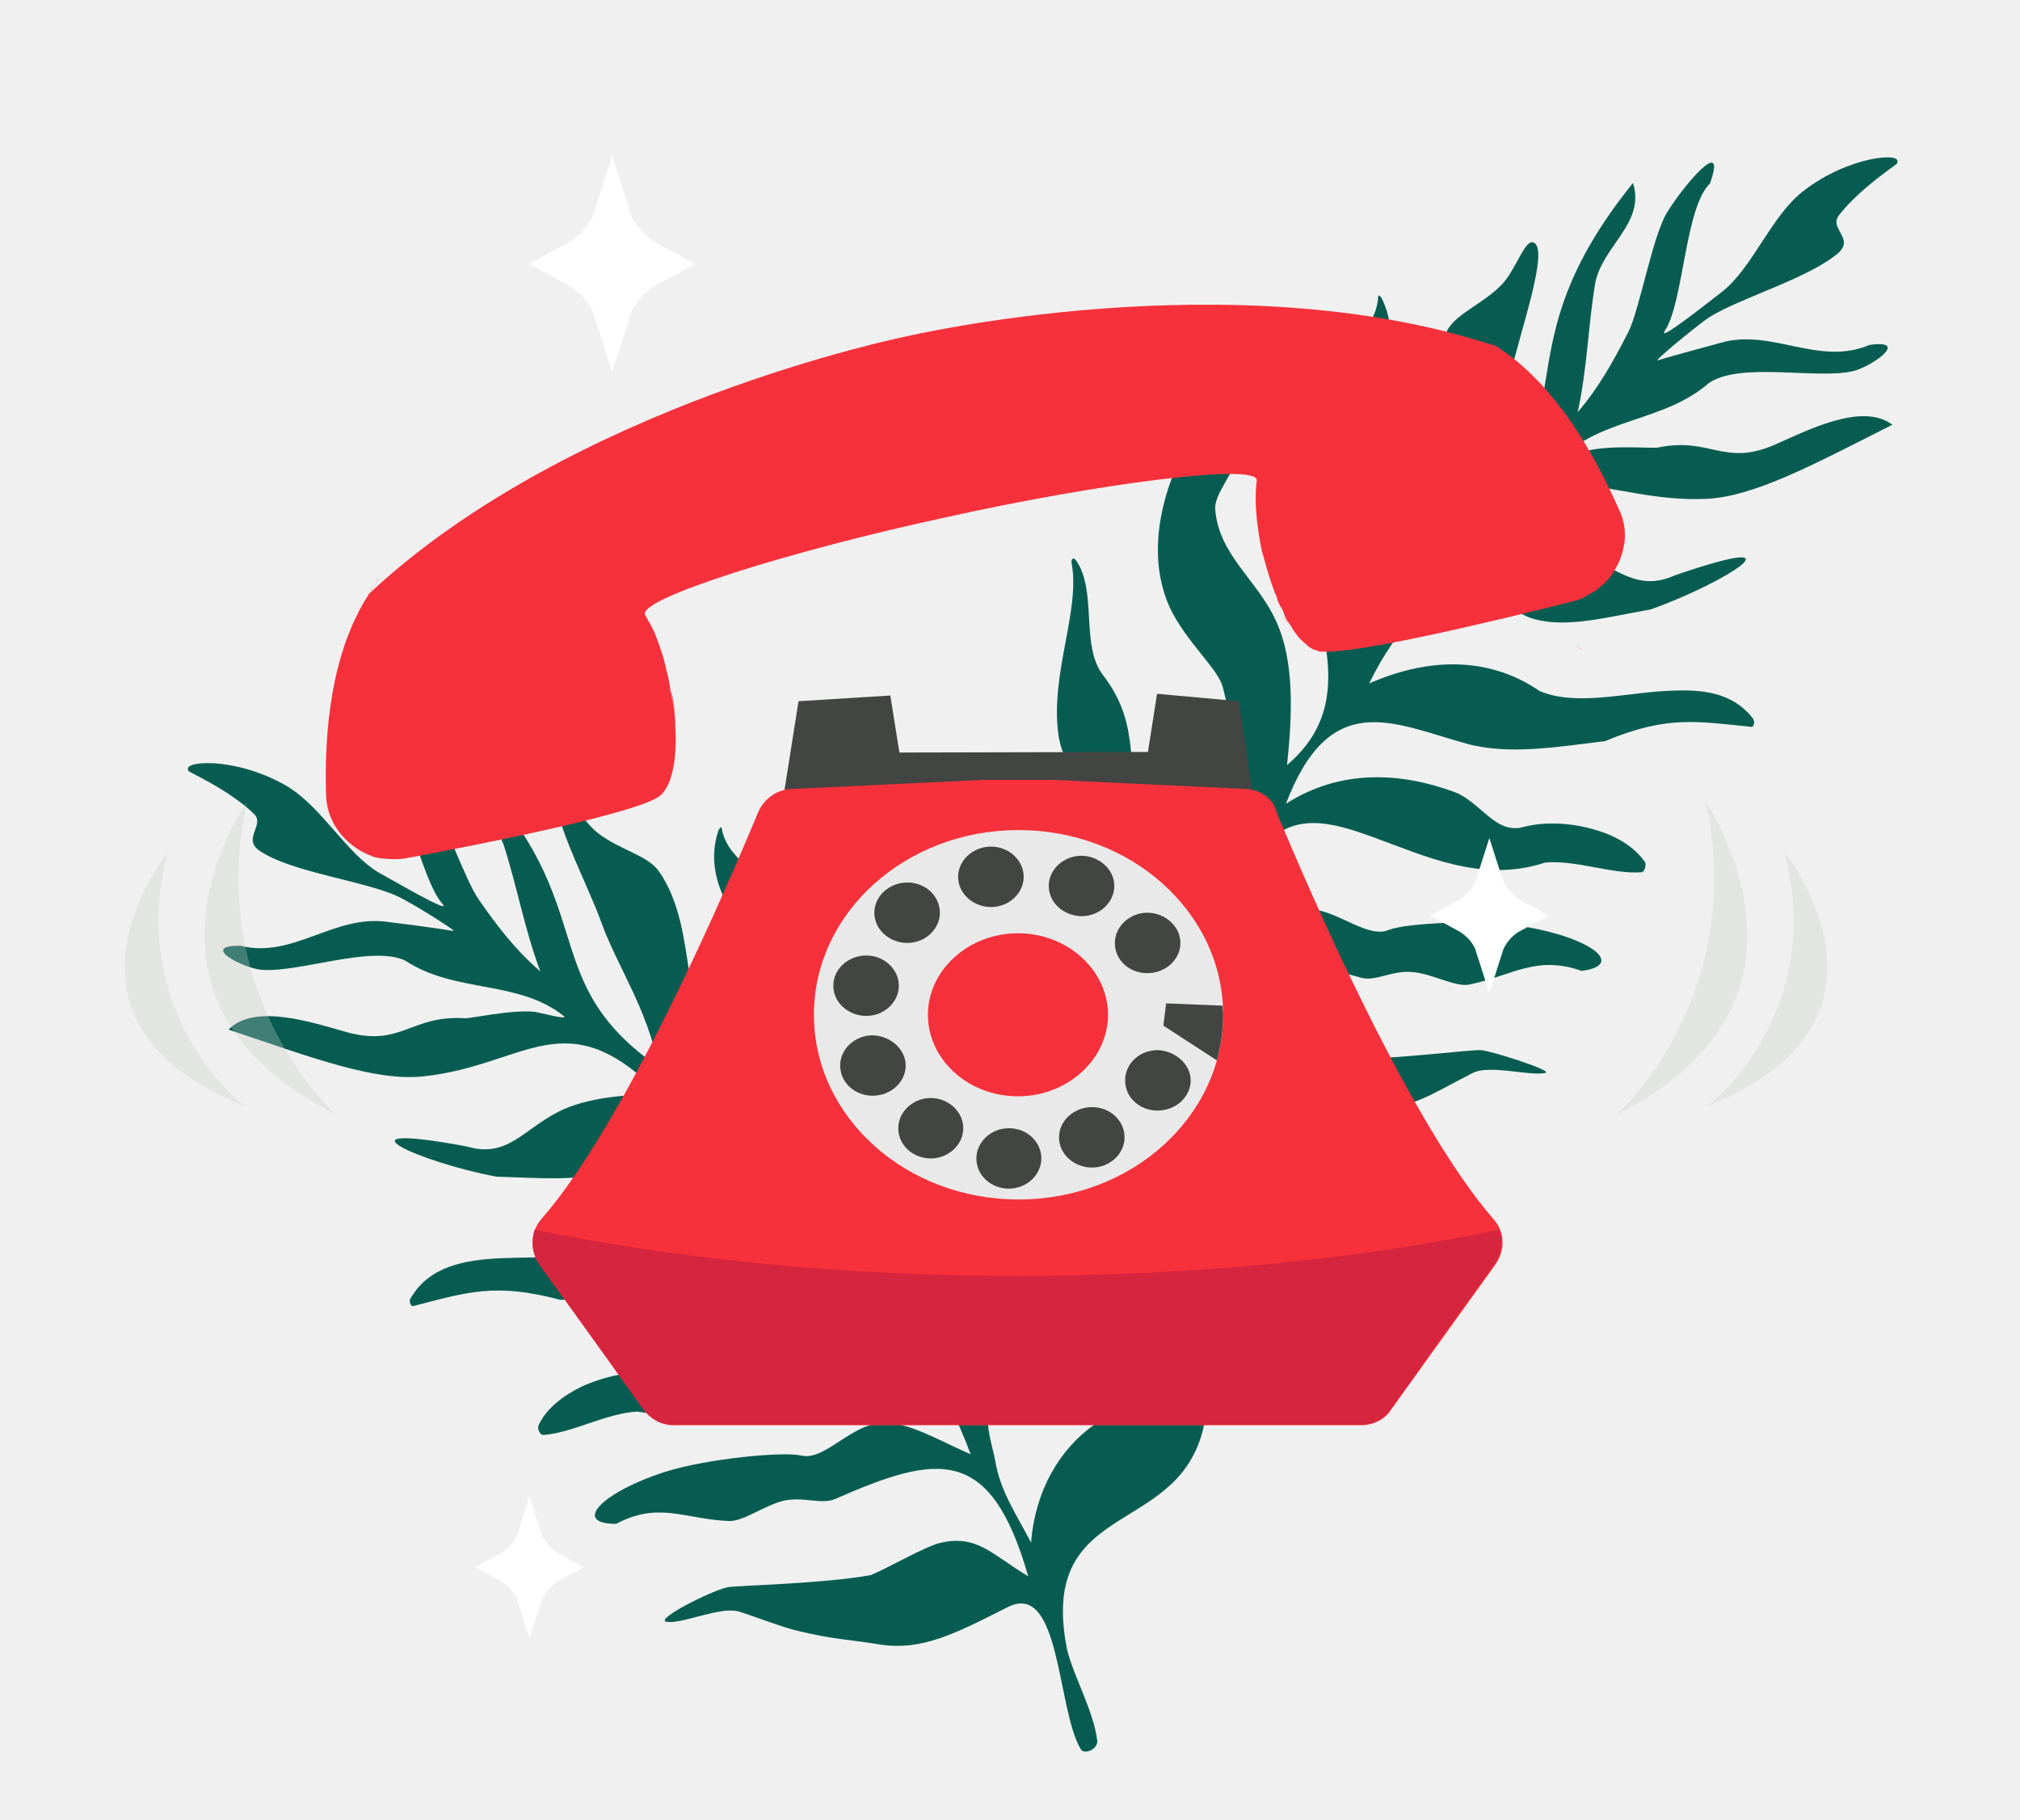
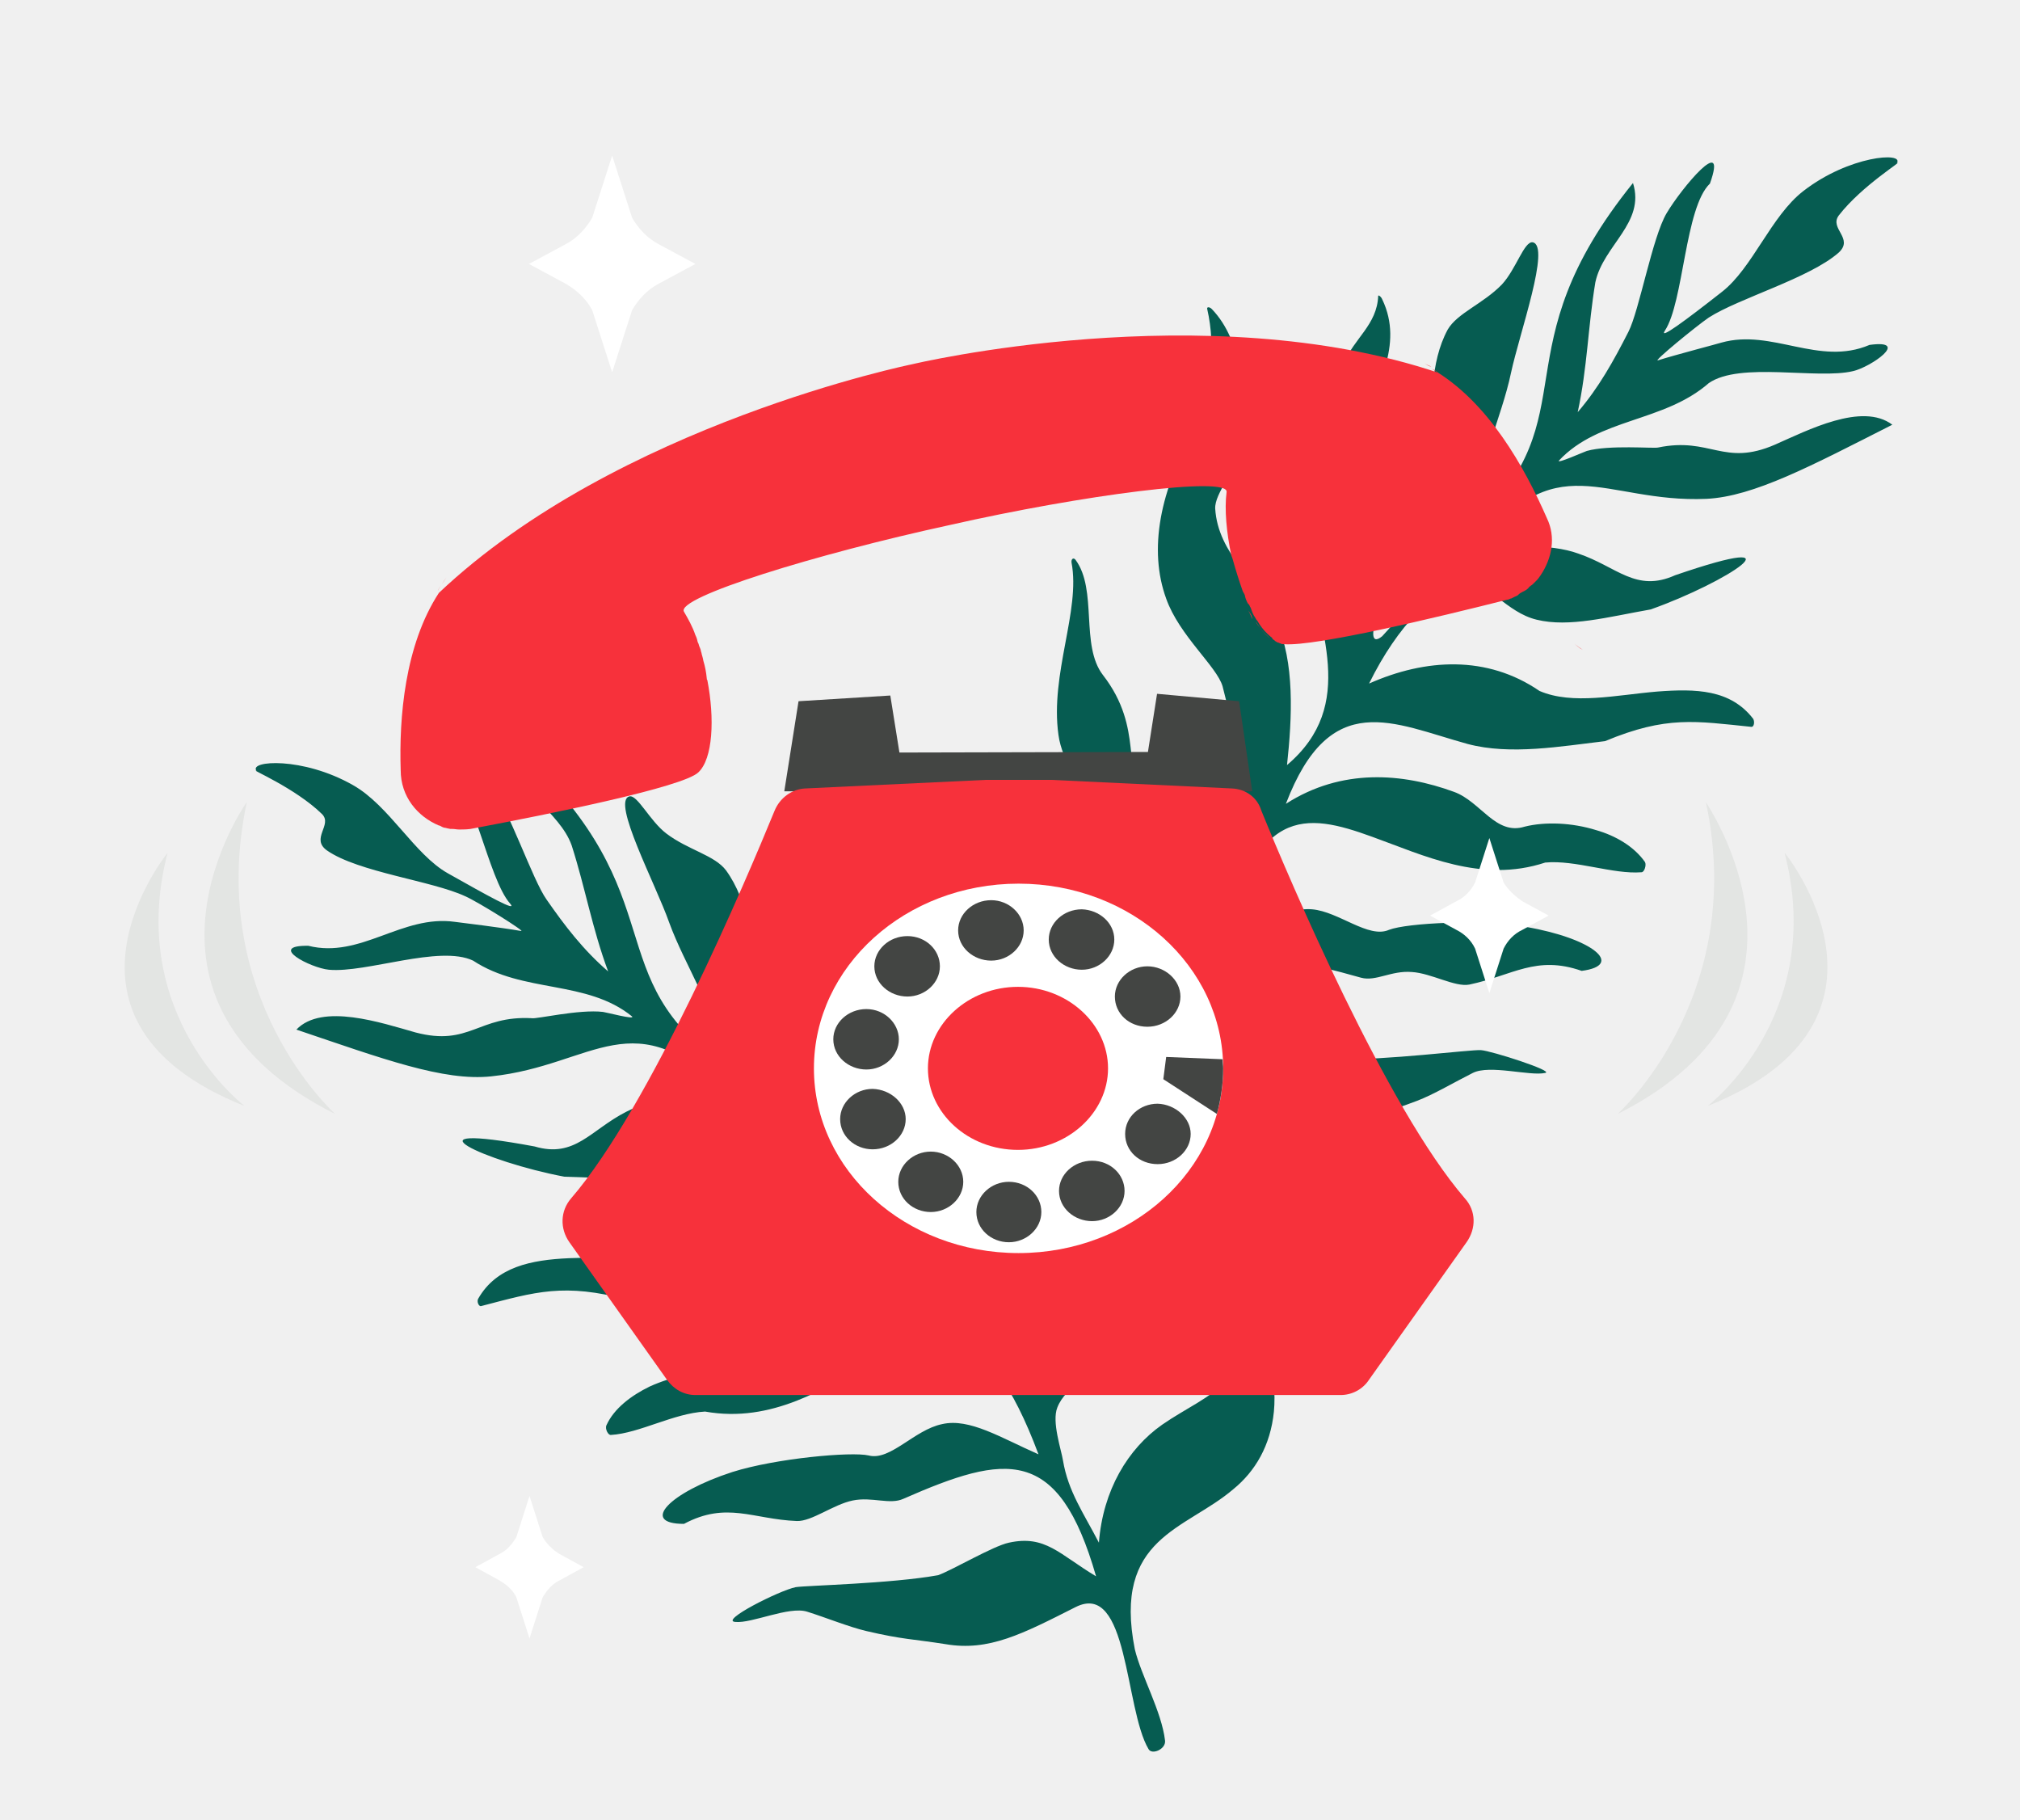
<svg xmlns="http://www.w3.org/2000/svg" version="1.1" id="Layer_1" x="0px" y="0px" viewBox="0 0 354.4 319.2" style="enable-background:new 0 0 354.4 319.2;" xml:space="preserve">
  <style type="text/css">
	.st0{fill:#065C51;}
	.st1{fill:#434543;}
	.st2{fill:#F7313B;}
- 	.st3{fill:#D6253F;}
- 	.st4{fill:#E9E9E9;}
- 	.st5{opacity:0.31;}
- 	.st6{fill:#C6CAC6;}
- 	.st7{fill:#FFFFFF;}
+ 	.st3{fill:#FFFFFF;}
+ 	.st4{opacity:0.31;}
+ 	.st5{fill:#C6CAC6;}
</style>
  <g id="bg">
</g>
  <g id="GŁOWNE_KOLORY">
</g>
  <g id="COLOR_1">
</g>
  <g id="COLOR_2">
</g>
  <g id="insp">
</g>
  <g id="Kosz_kwiatów">
</g>
  <g id="Las_w_szkle">
</g>
  <g id="Rośliny">
</g>
  <g id="Pogrzebowe">
</g>
  <g id="Różne">
</g>
  <g id="Flower_box">
</g>
  <g id="Bukiet">
</g>
  <g id="Ślubne">
</g>
  <g id="Siedząca_z_kwiatami">
</g>
-   <g id="zadzwoń">
+   <g id="asparagus_00000047739083282718739300000006495803391943845551_">
+     <path class="st0" d="M129,284.5c2.9,0.3,9.4-2.8,12.6-1.8s7.4,2.7,10.4,3.4c6.4,1.5,8.2,1.4,13.9,2.3c7.6,1.3,13.5-1.8,22.8-6.5   s8.6,17.8,12.8,24.9c0.6,1.1,3.1,0,2.9-1.5c-0.6-5.1-4.2-11.4-5.3-16c-3.9-19.7,8.9-20.9,17.3-28.1c3.8-3.1,6.5-7.6,7.1-13.6   c0.6-6.3-1.3-14.3-6.9-24.7c-0.2-0.3-0.9-0.4-1.1-0.1c-1.7,1.8-1.8,3.8-1,5.3c7.3,14.3-2.4,16.1-10.6,21.8   c-6,4.2-10.4,11.5-11.1,20.7c-2.7-5.2-5.4-9-6.3-14.4c-0.3-1.9-2-6.8-1-9.3c1.5-3.9,6.3-5.3,7.6-8.2c1.9-3.9,4.2-7.5,6.3-10.4   c2.7-4.1,5.5-10.2,5.5-14.9c0-10.8-6.8-20.9-6.5-29.6c0-0.6-0.6-0.9-0.8-0.4c-3,5.8,1.3,15-1.9,20.6c-5.8,10.5-0.4,17.8-4.7,20.4   c-7.4,4.4-9.8,10.7-11.3,20.3c-6.9-15.5-5.6-23.4-4.3-35.8c0.4-3.6,6.3-10,7.6-16.7c1.8-9-1.7-19.2-9.6-29c-1.8-3.3-3-6.7-4-10.2   c-0.7-3.2-1.1-6.6-0.8-10.1c0-0.4-0.6-0.3-0.8,0.1c-4.6,6.4-4,16.4-1.3,25.4c0.9,3.2,5.3,6.6,5.5,9.3c0.6,8.1-5.5,13.5-7.7,21.2   c-2.2,7.6-0.4,17.1,1.8,25.3c-14-8.6-8.8-22.9-8.9-36.2c-0.1-6.6-4.6-12.1-7.2-18.1c-2-4.2-1.7-10.2-3.9-14   c-2.3-4-6.8-5.8-7.6-10.7c0-0.3-0.5,0.2-0.6,0.6c-2.8,8.8,3.3,15.3,7.1,22.5c1.9,5.2-2.7,9.8-3.3,15.2c-0.6,5.8,2.6,12.5,5.3,18.1   c0.5,1.1,1.7,4.2-0.7,2.8c-15-12.1-11.6-22.4-13.5-34c-0.8-4.9-1.5-12.3-5.4-17.7c-2-2.7-6.7-3.6-10.5-6.5   c-2.9-2.2-5.1-6.9-6.5-6.5c-3.1,0.9,4.6,15.3,7,22.1c2.8,7.7,8,15,10.1,25.4c-23.1-16-8.5-29.6-36.2-55.3c-1,7.3,6.8,10.2,9,16.4   c2.4,7.5,3.6,14.6,6.4,22.1c-4.4-3.8-7.6-8-10.8-12.6c-2.5-3.5-6.6-15.9-9.7-19.7c-3.1-4-12.7-12.4-8.2-4.1   c5,3.6,7.6,20.1,11.5,24.5c1.4,1.6-3.8-1.3-10.9-5.3c-5.9-3.3-10.3-11.9-16.7-15.5c-8.8-5-18.3-4.3-16.9-2.5   c-1.4-0.4,6.8,3,11.5,7.6c1.9,1.9-2.1,4.3,0.9,6.4c5.5,3.8,18.4,5.3,24.2,8c2.3,1,10.9,6.4,9.8,6.1c-3.4-0.6-10.8-1.5-11.6-1.6   c-9.3-1.3-16.5,6.5-25.7,4.2c-7.3-0.1,0.4,3.9,3.6,4.2c6.6,0.6,19.4-4.4,25.3-1.6c8.8,5.8,19.9,3.3,27.9,9.8   c0.5,0.6-4.4-0.7-5.1-0.8c-4.2-0.5-11.8,1.3-12.5,1.1c-9.4-0.5-10.9,5-20.4,2.5c-6-1.7-16.4-5.2-20.9-0.5   c15.1,5.1,25.8,9.1,34.2,8.2c18.1-1.9,25-13.8,41.7,3.4c-5.4-0.5-13.4,0.4-18,2.8c-6.3,3.2-9,8.2-16.1,6.1   c-24.2-4.5-8.6,2.7,5.2,5.3c7.5,0.2,14.6,0.9,20-1.1c5.3-2.1,7.2-7.6,11.8-7.8c5-0.2,12.6,5.3,19,14.7c-10.4-3-21.3-1.9-29.4,5.5   c-5.4,3.3-13.3,2.7-20.6,3c-6.6,0.3-12.7,1.5-15.9,7.1c-0.3,0.5,0.1,1.4,0.5,1.3c9.6-2.5,14.5-4.1,25.8-1.1   c7.7-0.2,16.8,0.2,24-2.9c12.4-5.4,22.4-13.2,33,5.8c-10.6-4.9-20.9-2.5-29.5,2.1c-4.3,2.4-6.3,8.6-11.4,7.8   c-3.9-0.3-8.3,0.6-12.3,2.4c-3.3,1.6-6.3,3.9-7.6,6.8c-0.3,0.6,0.3,1.8,0.8,1.7c5-0.3,11-3.8,16.5-4.1c11.8,2.1,21.2-4.2,29.4-8.8   c10.9-5.9,19.8-8.6,29.1,16.3c-6.6-2.9-12.1-6.4-16.9-5.3c-4.9,1-9.1,6.5-12.9,5.5c-3-0.7-16.3,0.5-23.9,2.9   c-11.1,3.6-16.3,9.1-8.5,9.1c7.5-4,12.1-0.8,19.8-0.5c2.6,0.1,6.4-2.9,9.8-3.6s6.5,0.8,8.9-0.3c18-7.9,27.2-9.4,33.8,13.6   c-6.5-3.9-8.9-7.3-15.3-5.9c-2.8,0.6-9.7,4.7-12.4,5.7c-8.3,1.5-23.1,1.8-25,2.1C136.7,279,126.2,284.3,129,284.5z M108.7,174.4   L108.7,174.4L108.7,174.4L108.7,174.4z M192.7,230.2L192.7,230.2C192.7,230.2,192.8,230.2,192.7,230.2L192.7,230.2z" />
+   </g>
+   <g id="asparagus_00000137832625392399509130000014241339341444500366_">
+     <path class="st0" d="M259.8,184.2c-1.9-0.1-16.7,1.8-25.1,1.6c-2.9-0.6-10.3-3.8-13.1-4c-6.5-0.5-8.4,3.3-14.3,8   c3.2-23.9,12.5-23.7,31.5-18.3c2.6,0.7,5.3-1.3,8.9-1c3.4,0.2,7.6,2.7,10.1,2.2c7.6-1.6,11.7-5.2,19.7-2.4c7.6-1,1.9-5.7-9.7-7.7   c-7.8-1.4-21-0.7-24.1,0.5c-3.6,1.6-8.8-3.2-13.5-3.6c-5-0.4-9.9,3.6-15.9,7.6c5.6-26,14.7-24.6,26.5-20.3   c8.9,3.2,19.1,8.2,30.3,4.5c5.3-0.5,11.9,2.1,16.9,1.7c0.5,0,0.9-1.3,0.6-1.8c-1.9-2.7-5.1-4.6-8.6-5.6c-4.2-1.3-8.9-1.5-12.5-0.6   c-5.1,1.6-7.7-4.4-12.4-6.1c-9-3.3-19.7-4.2-29.5,2.1c7.8-20.4,18.8-14.1,31.9-10.5c7.5,2,16.4,0.4,24.1-0.5   c10.8-4.5,15.9-3.5,25.7-2.5c0.4,0,0.6-0.8,0.3-1.4c-4-5.2-10.1-5.3-16.8-4.8c-7.2,0.6-14.9,2.4-20.7-0.1c-9.2-6.3-20-5.7-29.9-1.3   c5-10.2,11.7-16.9,16.7-17.3c4.5-0.5,7.3,4.8,12.7,6.1c5.7,1.4,12.6-0.5,20-1.8c13.3-4.7,27.6-14,4.3-6c-6.9,3.1-10.2-1.5-17-3.8   c-4.9-1.8-12.9-1.5-18.2-0.2c14.1-19.4,22.5-8.6,40.7-9.4c8.3-0.4,18.4-5.8,32.6-13c-5.3-4-14.9,1-20.6,3.5   c-9,3.9-11.3-1.4-20.5,0.5c-0.7,0.2-8.6-0.5-12.5,0.6c-0.6,0.2-5.3,2.3-4.9,1.7c7-7.5,18.4-6.7,26.3-13.6c5.5-3.8,19-0.6,25.3-2.1   c3.1-0.7,10.2-5.6,2.9-4.6c-8.9,3.8-17.1-2.9-26-0.4c-0.6,0.2-7.9,2.1-11.1,3.1c-1.1,0.4,6.7-6,8.9-7.5c5.3-3.4,17.7-6.9,22.8-11.4   c2.7-2.5-1.7-4.2,0-6.5c4.1-5.3,11.6-9.8,10.2-9.2c1.3-2-8.4-1.3-16.4,4.9c-5.7,4.4-8.9,13.5-14.3,17.7c-6.5,5.1-11.1,8.5-10,6.8   c3.3-5,3.5-21.6,7.9-25.8c3.2-9-5,0.8-7.6,5.2c-2.5,4.2-4.8,17.1-6.7,20.8c-2.6,5.1-5.2,9.8-8.9,14.1c1.7-7.8,1.8-15,3.1-22.8   c1.4-6.5,8.8-10.4,6.6-17.4c-23.8,29.5-7.4,40.6-27.9,59.9c0.6-10.6,4.8-18.5,6.5-26.6c1.5-7,7-22.3,3.8-22.9   c-1.5-0.2-2.9,4.7-5.4,7.4c-3.3,3.4-7.8,5-9.5,7.9c-3.2,5.9-2.7,13.3-2.9,18.2c-0.4,11.7,4.6,21.6-8.6,35.6   c-2.2,1.8-1.6-1.5-1.1-2.6c1.9-5.9,4.2-12.9,2.7-18.7c-1.5-5.3-6.7-9.1-5.4-14.6c2.6-7.6,7.7-15.1,3.8-23.2   c-0.2-0.5-0.7-0.8-0.7-0.6c-0.2,5.1-4.3,7.5-6,11.8c-1.7,4.1-0.4,10-1.8,14.4c-1.8,6.5-5.4,12.4-4.6,19c1.8,13.1,8.9,26.5-3.6,37.1   c0.9-8.3,1.4-18.1-1.9-25.2c-3.2-7.2-10.2-11.7-10.7-19.8c-0.1-2.7,3.6-6.6,4.2-10c1.5-9.4,0.6-19.4-4.8-25c-0.4-0.4-0.9-0.4-0.8,0   c0.8,3.5,0.9,6.9,0.6,10.1c-0.4,3.6-1.3,7.2-2.5,10.7c-6.5,10.9-8.4,21.5-5.3,30c2.3,6.5,8.9,11.9,9.9,15.4c3,12,5.4,19.7,0.7,35.9   c-2.9-9.3-6.1-15.2-14.1-18.4c-4.6-1.9-0.2-10-7.6-19.5c-4-5.2-0.9-14.9-4.8-20.2c-0.4-0.5-0.8-0.1-0.7,0.5   c1.6,8.4-3.8,19.5-2.3,30.2c0.6,4.6,4.4,10.3,7.6,14c2.5,2.7,5.2,5.9,7.6,9.5c1.9,2.7,6.8,3.5,8.9,7.1c1.3,2.3,0.3,7.4,0.3,9.4   c-0.1,5.4-2.3,9.6-4.2,15c-1.9-9.1-7.4-15.8-13.9-19.1c-9-4.4-18.9-5-13.5-20.1c0.5-1.8,0.1-3.6-1.8-5.2c-0.2-0.2-0.9,0-1,0.3   c-4.2,11-4.7,19.3-3.3,25.3c1.5,6,4.9,10,9,12.5c9.4,5.8,22.2,5.3,21.2,25.3c-0.6,4.8-3.2,11.5-3,16.7c0.1,1.5,2.7,2.3,3.1,1   c3.1-7.6-0.7-29.9,9.1-26.5c9.9,3.4,16.1,5.4,23.4,3.2c5.4-1.8,7.4-1.9,13.4-4.2c2.9-1.1,6.8-3.4,9.8-4.9c3-1.5,10,0.6,12.7,0   C272.8,187.9,261.6,184.3,259.8,184.2z M274.4,76.8L274.4,76.8L274.4,76.8L274.4,76.8z M199.1,143.9L199.1,143.9L199.1,143.9   L199.1,143.9z" />
+   </g>
+   <polygon class="st1" points="140.1,123 137.6,138.8 219.7,138.8 217.4,123 203,121.7 201.4,131.9 157.8,132 156.2,122 " />
+   <path class="st2" d="M216.1,138.3l-31.6-1.5c-3.9,0-7.8,0-11.6,0l-31.6,1.5c-2.4,0.1-4.5,1.7-5.4,3.9c-5,12.2-21.8,51.9-35.7,68  c-1.9,2.2-2,5.3-0.3,7.7l17.1,24.1c1.2,1.7,3,2.7,5,2.7h56.6h56.6c2,0,3.9-1,5-2.7l17.1-24.1c1.7-2.4,1.7-5.5-0.3-7.7  c-13.8-16-30.6-55.5-35.7-68C220.6,139.9,218.6,138.4,216.1,138.3z" />
+   <path class="st2" d="M81.1,112.9c-0.5,0.4-0.9,0.7-1.5,1.1C80.1,113.7,80.5,113.3,81.1,112.9z" />
+   <path class="st2" d="M276.2,112.9c0.5,0.4,0.9,0.7,1.5,1.1C277.1,113.7,276.7,113.3,276.2,112.9z" />
+   <g>
+     <path class="st2" d="M249.9,63.7c0.4,0.3,0.8,0.4,1.2,0.6C250.8,64.3,250.3,64,249.9,63.7z" />
+     <path class="st2" d="M77.5,102.5c-0.3,0.4-0.5,0.7-0.7,1.2l0,0C76.9,103.3,77.2,102.9,77.5,102.5z" />
+     <path class="st2" d="M270.3,100.9c-0.3,0.4-0.4,0.6-0.7,0.9c-0.2,0.2-0.4,0.4-0.5,0.5s-0.4,0.4-0.5,0.4l-0.1,0.1   c-0.2,0.1-0.3,0.3-0.4,0.4c-0.4,0.4-0.8,0.5-1.3,0.8c-0.2,0.1-0.4,0.3-0.5,0.4c-0.1,0.1-0.4,0.2-0.6,0.3s-0.4,0.2-0.6,0.3h-0.1   c-0.2,0.1-0.4,0.2-0.6,0.2c-12.3,3.1-33.5,8.2-39.1,7.8c-0.4,0-0.6-0.1-0.8-0.2s-0.4-0.1-0.5-0.2l0,0c-0.2-0.1-0.4-0.2-0.4-0.3l0,0   c-0.2-0.1-0.4-0.2-0.4-0.4c-0.5-0.4-1.2-1-1.8-1.8c-0.3-0.4-0.5-0.7-0.8-1.2c-0.2-0.2-0.3-0.4-0.4-0.6c-0.3-0.4-0.5-0.9-0.7-1.5   c-0.1-0.2-0.1-0.3-0.2-0.4c-0.1-0.3-0.2-0.4-0.4-0.6c-0.2-0.4-0.4-0.8-0.5-1.4c-0.1-0.3-0.3-0.5-0.4-0.8c-0.6-1.7-1.2-3.6-1.7-5.4   c-0.1-0.4-0.2-0.5-0.3-0.9c-0.8-3.9-1.2-7.9-0.8-11c0.4-2.8-25.2,0.5-48.6,5.8c-23.5,5.1-48.1,12.7-46.6,15.2   c0.7,1.2,1.5,2.6,2,4.1c0.2,0.4,0.3,0.7,0.4,1.2c0.1,0.2,0.2,0.4,0.2,0.5c0.1,0.4,0.3,0.6,0.4,1.2c0,0.1,0.1,0.2,0.1,0.4   c0.1,0.4,0.2,0.6,0.3,1.2c0.3,1,0.5,2,0.6,3.1c0,0.1,0,0.2,0.1,0.3c1.3,6.7,1,13.8-1.6,16.2c-2.8,2.6-26.1,7.3-39.4,9.8   c-0.8,0.2-1.7,0.2-2.6,0.2c-0.4,0-0.7-0.1-1.2-0.1h-0.3c-0.4-0.1-0.6-0.1-0.9-0.2h-0.1c-0.4-0.1-0.5-0.2-0.9-0.4h-0.1   c-3.8-1.6-6.7-5.1-6.7-9.7c-0.3-9.2,0.7-21.9,6.7-31.1C108.3,74.4,160,63.9,160,63.9s51.4-12.3,92.4,1.5c-0.4-0.3-0.7-0.5-1.2-0.7   c9.9,5.7,16.3,17.3,20.2,26.2C273,94.2,272.3,97.9,270.3,100.9C270.4,100.9,270.4,100.9,270.3,100.9z" />
+     <path class="st2" d="M77.5,102.5c0.3-0.4,0.5-0.7,0.8-1.2C78,101.7,77.8,102.1,77.5,102.5z" />
+     <path class="st2" d="M80.1,145.2c0.8,0.1,1.7,0,2.6-0.2C81.9,145.2,81,145.2,80.1,145.2z" />
+     <path class="st2" d="M219,107.1c0.3,0.5,0.5,1,0.7,1.5C219.7,108,219.3,107.5,219,107.1z" />
+     <path class="st2" d="M220.3,109c0.3,0.4,0.5,0.8,0.8,1.2C220.9,109.9,220.5,109.5,220.3,109z" />
+     <path class="st2" d="M222.9,112c-0.5-0.4-1.2-1-1.8-1.8C221.7,111,222.3,111.6,222.9,112z" />
+     <path class="st2" d="M224.3,112.7c0.3,0.1,0.5,0.1,0.8,0.2C224.8,112.9,224.5,112.8,224.3,112.7c-0.2-0.1-0.4-0.1-0.5-0.2   C224.1,112.7,224.2,112.7,224.3,112.7z" />
+     <path class="st2" d="M123.7,118.7c-0.2-1-0.4-2.1-0.6-3.1C123.3,116.7,123.5,117.6,123.7,118.7z" />
+     <path class="st2" d="M123.8,119c0.4,2.1,0.6,4.3,0.6,6.3C124.3,123.2,124.1,121.1,123.8,119z" />
+     <path class="st2" d="M122.1,135.2L122.1,135.2c1.8-1.7,2.5-5.6,2.3-9.9C124.6,129.7,123.9,133.5,122.1,135.2z" />
+   </g>
+   <ellipse class="st3" cx="178.7" cy="187.4" rx="35.9" ry="32.4" />
+   <path class="st2" d="M194.4,187.4c0,7.8-7.1,14.3-15.8,14.3c-8.8,0-15.8-6.5-15.8-14.3s7.1-14.3,15.8-14.3  C187.3,173.1,194.4,179.6,194.4,187.4z" />
+   <g>
    <g>
-       <g id="asparagus_00000047739083282718739300000006495803391943845551_">
-         <path class="st0" d="M117.1,284.5c2.9,0.3,9.4-2.8,12.6-1.8c3.2,1,7.4,2.7,10.4,3.4c6.4,1.5,8.2,1.4,13.9,2.3     c7.6,1.3,13.5-1.8,22.8-6.5c9.3-4.7,8.6,17.8,12.8,24.9c0.6,1.1,3.1,0,2.9-1.5c-0.6-5.1-4.2-11.4-5.3-16     c-3.9-19.7,8.9-20.9,17.3-28.1c3.8-3.1,6.5-7.6,7.1-13.6c0.6-6.3-1.3-14.3-6.9-24.7c-0.2-0.3-0.9-0.4-1.1-0.1     c-1.7,1.8-1.8,3.8-1,5.3c7.3,14.3-2.4,16.1-10.6,21.8c-6,4.2-10.4,11.5-11.1,20.7c-2.7-5.2-5.4-9-6.3-14.4c-0.3-1.9-2-6.8-1-9.3     c1.5-3.9,6.3-5.3,7.6-8.2c1.9-3.9,4.2-7.5,6.3-10.4c2.7-4.1,5.5-10.2,5.5-14.9c0-10.8-6.8-20.9-6.5-29.6c0-0.6-0.6-0.9-0.8-0.4     c-3,5.8,1.3,15-1.9,20.6c-5.8,10.5-0.4,17.8-4.7,20.4c-7.4,4.4-9.8,10.7-11.3,20.3c-6.9-15.5-5.6-23.4-4.3-35.8     c0.4-3.6,6.3-10,7.6-16.7c1.8-9-1.7-19.2-9.6-29c-1.8-3.3-3-6.7-4-10.2c-0.7-3.2-1.1-6.6-0.8-10.1c0-0.4-0.6-0.3-0.8,0.1     c-4.6,6.4-4,16.4-1.3,25.4c0.9,3.2,5.3,6.6,5.5,9.3c0.6,8.1-5.5,13.5-7.7,21.2c-2.2,7.6-0.4,17.1,1.8,25.3     c-14-8.6-8.8-22.9-8.9-36.2c-0.1-6.6-4.6-12.1-7.2-18.1c-2-4.2-1.7-10.2-3.9-14c-2.3-4-6.8-5.8-7.6-10.7c0-0.3-0.5,0.2-0.6,0.6     c-2.8,8.8,3.3,15.3,7.1,22.5c1.9,5.2-2.7,9.8-3.3,15.2c-0.6,5.8,2.6,12.5,5.3,18.1c0.5,1.1,1.7,4.2-0.7,2.8     c-15-12.1-11.6-22.4-13.5-34c-0.8-4.9-1.5-12.3-5.4-17.7c-2-2.7-6.7-3.6-10.5-6.5c-2.9-2.2-5.1-6.9-6.5-6.5     c-3.1,0.9,4.6,15.3,7,22.1c2.8,7.7,8,15,10.1,25.4c-23.1-16-8.5-29.6-36.2-55.3c-1,7.3,6.8,10.2,9,16.4     c2.4,7.5,3.6,14.6,6.4,22.1c-4.4-3.8-7.6-8-10.8-12.6c-2.5-3.5-6.6-15.9-9.7-19.7c-3.1-4-12.7-12.4-8.2-4.1     c5,3.6,7.6,20.1,11.5,24.5c1.4,1.6-3.8-1.3-10.9-5.3c-5.9-3.3-10.3-11.9-16.7-15.5c-8.8-5-18.3-4.3-16.9-2.5     c-1.4-0.4,6.8,3,11.5,7.6c1.9,1.9-2.1,4.3,0.9,6.4c5.5,3.8,18.4,5.3,24.2,8c2.3,1,10.9,6.4,9.8,6.1c-3.4-0.6-10.8-1.5-11.6-1.6     c-9.3-1.3-16.5,6.5-25.7,4.2c-7.3-0.1,0.4,3.9,3.6,4.2c6.6,0.6,19.4-4.4,25.3-1.6c8.8,5.8,19.9,3.3,27.9,9.8     c0.5,0.6-4.4-0.7-5.1-0.8c-4.2-0.5-11.8,1.3-12.5,1.1c-9.4-0.5-10.9,5-20.4,2.5c-6-1.7-16.4-5.2-20.9-0.5     c15.1,5.1,25.8,9.1,34.2,8.2c18.1-1.9,25-13.8,41.7,3.4c-5.4-0.5-13.4,0.4-18,2.8c-6.3,3.2-9,8.2-16.1,6.1     c-24.2-4.5-8.6,2.7,5.2,5.3c7.5,0.2,14.6,0.9,20-1.1c5.3-2.1,7.2-7.6,11.8-7.8c5-0.2,12.6,5.3,19,14.7c-10.4-3-21.3-1.9-29.4,5.5     c-5.4,3.3-13.3,2.7-20.6,3c-6.6,0.3-12.7,1.5-15.9,7.1c-0.3,0.5,0.1,1.4,0.5,1.3c9.6-2.5,14.5-4.1,25.8-1.1     c7.7-0.2,16.8,0.2,24-2.9c12.4-5.4,22.4-13.2,33,5.8c-10.6-4.9-20.9-2.5-29.5,2.1c-4.3,2.4-6.3,8.6-11.4,7.8     c-3.9-0.3-8.3,0.6-12.3,2.4c-3.3,1.6-6.3,3.9-7.6,6.8c-0.3,0.6,0.3,1.8,0.8,1.7c5-0.3,11-3.8,16.5-4.1     c11.8,2.1,21.2-4.2,29.4-8.8c10.9-5.9,19.8-8.6,29.1,16.3c-6.6-2.9-12.1-6.4-16.9-5.3c-4.9,1-9.1,6.5-12.9,5.5     c-3-0.7-16.3,0.5-23.9,2.9c-11.1,3.6-16.3,9.1-8.5,9.1c7.5-4,12.1-0.8,19.8-0.5c2.6,0.1,6.4-2.9,9.8-3.6s6.5,0.8,8.9-0.3     c18-7.9,27.2-9.4,33.8,13.6c-6.5-3.9-8.9-7.3-15.3-5.9c-2.8,0.6-9.7,4.7-12.4,5.7c-8.3,1.5-23.1,1.8-25,2.1     C124.8,279,114.3,284.3,117.1,284.5z M96.8,174.4L96.8,174.4L96.8,174.4L96.8,174.4z M180.8,230.2L180.8,230.2     C180.8,230.2,180.9,230.2,180.8,230.2L180.8,230.2z" />
-       </g>
-       <g id="asparagus_00000137832625392399509130000014241339341444500366_">
-         <path class="st0" d="M259.8,184.2c-1.9-0.1-16.7,1.8-25.1,1.6c-2.9-0.6-10.3-3.8-13.1-4c-6.5-0.5-8.4,3.3-14.3,8     c3.2-23.9,12.5-23.7,31.5-18.3c2.6,0.7,5.3-1.3,8.9-1c3.4,0.2,7.6,2.7,10.1,2.2c7.6-1.6,11.7-5.2,19.7-2.4c7.6-1,1.9-5.7-9.7-7.7     c-7.8-1.4-21-0.7-24.1,0.5c-3.6,1.6-8.8-3.2-13.5-3.6c-5-0.4-9.9,3.6-15.9,7.6c5.6-26,14.7-24.6,26.5-20.3     c8.9,3.2,19.1,8.2,30.3,4.5c5.3-0.5,11.9,2.1,16.9,1.7c0.5,0,0.9-1.3,0.6-1.8c-1.9-2.7-5.1-4.6-8.6-5.6     c-4.2-1.3-8.9-1.5-12.5-0.6c-5.1,1.6-7.7-4.4-12.4-6.1c-9-3.3-19.7-4.2-29.5,2.1c7.8-20.4,18.8-14.1,31.9-10.5     c7.5,2,16.4,0.4,24.1-0.5c10.8-4.5,15.9-3.5,25.7-2.5c0.4,0,0.6-0.8,0.3-1.4c-4-5.2-10.1-5.3-16.8-4.8     c-7.2,0.6-14.9,2.4-20.7-0.1c-9.2-6.3-20-5.7-29.9-1.3c5-10.2,11.7-16.9,16.7-17.3c4.5-0.5,7.3,4.8,12.7,6.1     c5.7,1.4,12.6-0.5,20-1.8c13.3-4.7,27.6-14,4.3-6c-6.9,3.1-10.2-1.5-17-3.8c-4.9-1.8-12.9-1.5-18.2-0.2     c14.1-19.4,22.5-8.6,40.7-9.4c8.3-0.4,18.4-5.8,32.6-13c-5.3-4-14.9,1-20.6,3.5c-9,3.9-11.3-1.4-20.5,0.5     c-0.7,0.2-8.6-0.5-12.5,0.6c-0.6,0.2-5.3,2.3-4.9,1.7c7-7.5,18.4-6.7,26.3-13.6c5.5-3.8,19-0.6,25.3-2.1     c3.1-0.7,10.2-5.6,2.9-4.6c-8.9,3.8-17.1-2.9-26-0.4c-0.6,0.2-7.9,2.1-11.1,3.1c-1.1,0.4,6.7-6,8.9-7.5     c5.3-3.4,17.7-6.9,22.8-11.4c2.7-2.5-1.7-4.2,0-6.5c4.1-5.3,11.6-9.8,10.2-9.2c1.3-2-8.4-1.3-16.4,4.9     c-5.7,4.4-8.9,13.5-14.3,17.7c-6.5,5.1-11.1,8.5-10,6.8c3.3-5,3.5-21.6,7.9-25.8c3.2-9-5,0.8-7.6,5.2c-2.5,4.2-4.8,17.1-6.7,20.8     c-2.6,5.1-5.2,9.8-8.9,14.1c1.7-7.8,1.8-15,3.1-22.8c1.4-6.5,8.8-10.4,6.6-17.4c-23.8,29.5-7.4,40.6-27.9,59.9     c0.6-10.6,4.8-18.5,6.5-26.6c1.5-7,7-22.3,3.8-22.9c-1.5-0.2-2.9,4.7-5.4,7.4c-3.3,3.4-7.8,5-9.5,7.9c-3.2,5.9-2.7,13.3-2.9,18.2     c-0.4,11.7,4.6,21.6-8.6,35.6c-2.2,1.8-1.6-1.5-1.1-2.6c1.9-5.9,4.2-12.9,2.7-18.7c-1.5-5.3-6.7-9.1-5.4-14.6     c2.6-7.6,7.7-15.1,3.8-23.2c-0.2-0.5-0.7-0.8-0.7-0.6c-0.2,5.1-4.3,7.5-6,11.8c-1.7,4.1-0.4,10-1.8,14.4     c-1.8,6.5-5.4,12.4-4.6,19c1.8,13.1,8.9,26.5-3.6,37.1c0.9-8.3,1.4-18.1-1.9-25.2c-3.2-7.2-10.2-11.7-10.7-19.8     c-0.1-2.7,3.6-6.6,4.2-10c1.5-9.4,0.6-19.4-4.8-25c-0.4-0.4-0.9-0.4-0.8,0c0.8,3.5,0.9,6.9,0.6,10.1c-0.4,3.6-1.3,7.2-2.5,10.7     c-6.5,10.9-8.4,21.5-5.3,30c2.3,6.5,8.9,11.9,9.9,15.4c3,12,5.4,19.7,0.7,35.9c-2.9-9.3-6.1-15.2-14.1-18.4     c-4.6-1.9-0.2-10-7.6-19.5c-4-5.2-0.9-14.9-4.8-20.2c-0.4-0.5-0.8-0.1-0.7,0.5c1.6,8.4-3.8,19.5-2.3,30.2     c0.6,4.6,4.4,10.3,7.6,14c2.5,2.7,5.2,5.9,7.6,9.5c1.9,2.7,6.8,3.5,8.9,7.1c1.3,2.3,0.3,7.4,0.3,9.4c-0.1,5.4-2.3,9.6-4.2,15     c-1.9-9.1-7.4-15.8-13.9-19.1c-9-4.4-18.9-5-13.5-20.1c0.5-1.8,0.1-3.6-1.8-5.2c-0.2-0.2-0.9,0-1,0.3c-4.2,11-4.7,19.3-3.3,25.3     c1.5,6,4.9,10,9,12.5c9.4,5.8,22.2,5.3,21.2,25.3c-0.6,4.8-3.2,11.5-3,16.7c0.1,1.5,2.7,2.3,3.1,1c3.1-7.6-0.7-29.9,9.1-26.5     c9.9,3.4,16.1,5.4,23.4,3.2c5.4-1.8,7.4-1.9,13.4-4.2c2.9-1.1,6.8-3.4,9.8-4.9c3-1.5,10,0.6,12.7,0     C272.8,187.9,261.6,184.3,259.8,184.2z M274.4,76.8L274.4,76.8L274.4,76.8L274.4,76.8z M199.1,143.9L199.1,143.9L199.1,143.9     L199.1,143.9z" />
-       </g>
-       <polygon class="st1" points="140.1,123 137.6,138.8 219.7,138.8 217.4,123 203,121.7 201.4,131.9 157.8,132 156.2,122   " />
-       <path class="st2" d="M218.6,138.4l-33.7-1.6c-4.2,0-8.3,0-12.4,0l-33.7,1.6c-2.6,0.1-4.8,1.8-5.8,4.1c-5.3,12.8-23.2,54.5-38,71.3    c-2,2.3-2.1,5.6-0.3,8.1l18.2,25.3c1.3,1.8,3.2,2.8,5.3,2.8h60.3h60.3c2.1,0,4.2-1,5.3-2.8l18.2-25.3c1.8-2.5,1.8-5.8-0.3-8.1    c-14.7-16.8-32.6-58.2-38-71.3C223.4,140.1,221.2,138.5,218.6,138.4z" />
-       <path class="st2" d="M81.1,112.9c-0.5,0.4-0.9,0.7-1.5,1.1C80.1,113.7,80.5,113.3,81.1,112.9z" />
-       <path class="st2" d="M276.2,112.9c0.5,0.4,0.9,0.7,1.5,1.1C277.1,113.7,276.7,113.3,276.2,112.9z" />
-       <g>
-         <path class="st2" d="M259.9,58.9c0.5,0.3,0.9,0.5,1.4,0.7C260.9,59.5,260.3,59.2,259.9,58.9z" />
-         <path class="st2" d="M65.7,102.5c-0.3,0.4-0.6,0.8-0.8,1.3l0,0C65,103.4,65.3,103,65.7,102.5z" />
-         <path class="st2" d="M282.8,100.8c-0.3,0.4-0.5,0.7-0.8,1c-0.2,0.2-0.4,0.4-0.6,0.6c-0.2,0.2-0.4,0.4-0.6,0.5l-0.1,0.1     c-0.2,0.1-0.3,0.3-0.5,0.4c-0.5,0.4-0.9,0.6-1.5,0.9c-0.2,0.1-0.5,0.3-0.6,0.4c-0.1,0.1-0.5,0.2-0.7,0.3     c-0.2,0.1-0.5,0.2-0.7,0.3h-0.1c-0.2,0.1-0.5,0.2-0.7,0.2c-13.9,3.5-37.7,9.2-44,8.8c-0.4,0-0.7-0.1-0.9-0.2     c-0.2-0.1-0.4-0.1-0.6-0.2l0,0c-0.2-0.1-0.4-0.2-0.5-0.3l0,0c-0.2-0.1-0.4-0.2-0.5-0.4c-0.6-0.5-1.4-1.1-2-2     c-0.3-0.4-0.6-0.8-0.9-1.4c-0.2-0.2-0.3-0.5-0.5-0.7c-0.3-0.5-0.6-1-0.8-1.7c-0.1-0.2-0.1-0.3-0.2-0.4c-0.1-0.3-0.2-0.5-0.4-0.7     c-0.2-0.5-0.5-0.9-0.6-1.6c-0.1-0.3-0.3-0.6-0.4-0.9c-0.7-1.9-1.4-4.1-1.9-6.1c-0.1-0.4-0.2-0.6-0.3-1c-0.9-4.4-1.4-8.9-0.9-12.4     c0.4-3.2-28.4,0.6-54.8,6.5c-26.5,5.7-54.2,14.3-52.5,17.1c0.8,1.4,1.7,2.9,2.2,4.6c0.2,0.4,0.3,0.8,0.5,1.4     c0.1,0.2,0.2,0.5,0.2,0.6c0.1,0.4,0.3,0.7,0.4,1.3c0,0.1,0.1,0.2,0.1,0.4c0.1,0.4,0.2,0.7,0.3,1.3c0.3,1.1,0.6,2.3,0.7,3.5     c0,0.1,0,0.2,0.1,0.3c1.5,7.6,1.1,15.6-1.8,18.2c-3.2,2.9-29.4,8.2-44.4,11c-0.9,0.2-1.9,0.2-2.9,0.2c-0.4,0-0.8-0.1-1.3-0.1H67     c-0.4-0.1-0.7-0.1-1-0.2h-0.1c-0.4-0.1-0.6-0.2-1-0.4h-0.1c-4.3-1.8-7.6-5.8-7.6-10.9c-0.3-10.4,0.8-24.7,7.6-35     c35.5-33.2,93.8-45,93.8-45s57.9-13.8,104.1,1.7c-0.5-0.3-0.8-0.6-1.4-0.8c11.1,6.4,18.4,19.5,22.8,29.5     C285.9,93.2,285.1,97.4,282.8,100.8C283,100.8,283,100.8,282.8,100.8z" />
-         <path class="st2" d="M65.7,102.5c0.3-0.4,0.6-0.8,0.9-1.3C66.2,101.7,66,102.1,65.7,102.5z" />
-         <path class="st2" d="M68.6,150.6c0.9,0.1,1.9,0,2.9-0.2C70.6,150.6,69.6,150.6,68.6,150.6z" />
-         <path class="st2" d="M225.1,107.7c0.3,0.6,0.6,1.1,0.8,1.7C225.8,108.7,225.4,108.2,225.1,107.7z" />
-         <path class="st2" d="M226.5,109.9c0.3,0.5,0.6,0.9,0.9,1.4C227.2,110.9,226.8,110.4,226.5,109.9z" />
-         <path class="st2" d="M229.5,113.3c-0.6-0.5-1.4-1.1-2-2C228.1,112.1,228.8,112.8,229.5,113.3z" />
-         <path class="st2" d="M231,114.1c0.3,0.1,0.6,0.1,0.9,0.2C231.6,114.3,231.3,114.2,231,114.1c-0.2-0.1-0.4-0.1-0.6-0.2     C230.8,114,230.9,114.1,231,114.1z" />
-         <path class="st2" d="M117.7,120.8c-0.2-1.1-0.5-2.4-0.7-3.5C117.2,118.5,117.5,119.6,117.7,120.8z" />
-         <path class="st2" d="M117.8,121.1c0.5,2.4,0.7,4.8,0.7,7.1C118.4,125.9,118.1,123.5,117.8,121.1z" />
-         <path class="st2" d="M115.9,139.4L115.9,139.4c2-1.9,2.8-6.3,2.6-11.1C118.7,133.2,117.9,137.5,115.9,139.4z" />
-       </g>
-       <path class="st3" d="M178.7,223.8c-30.6,0-59.5-2.9-84.9-8.1c-0.6,2-0.4,4.2,0.8,6l18.2,25.3c1.3,1.8,3.2,2.8,5.3,2.8h60.3h60.3    c2.1,0,4.2-1,5.3-2.8l18.2-25.3c1.3-1.8,1.6-4.1,0.8-6C238.2,220.9,209.3,223.8,178.7,223.8z" />
-       <path class="st3" d="M107.4,239.5l5.4,7.6c1.3,1.8,3.2,2.8,5.3,2.8h120.7c2.1,0,4.2-1,5.3-2.8l5.4-7.6H107.4z" />
-       <ellipse class="st4" cx="178.7" cy="178" rx="35.9" ry="32.4" />
-       <path class="st2" d="M194.4,178c0,7.8-7.1,14.3-15.8,14.3c-8.8,0-15.8-6.5-15.8-14.3s7.1-14.3,15.8-14.3    C187.3,163.7,194.4,170.2,194.4,178z" />
-       <g>
-         <g>
-           <path class="st1" d="M207.1,165.4c0,2.9-2.6,5.3-5.8,5.3c-3.2,0-5.7-2.3-5.7-5.3c0-2.9,2.6-5.3,5.7-5.3      C204.4,160.1,207.1,162.5,207.1,165.4z" />
-         </g>
-       </g>
-       <g>
-         <g>
-           <path class="st1" d="M195.5,155.4c0,2.9-2.6,5.3-5.7,5.3c-3.1,0-5.8-2.3-5.8-5.3c0-2.9,2.6-5.3,5.8-5.3      C192.9,150.2,195.5,152.5,195.5,155.4z" />
-         </g>
-       </g>
-       <g>
-         <g>
-           <path class="st1" d="M179.6,153.8c0,2.9-2.6,5.3-5.7,5.3c-3.1,0-5.8-2.3-5.8-5.3c0-2.9,2.6-5.3,5.8-5.3      C177,148.5,179.6,150.9,179.6,153.8z" />
-         </g>
-       </g>
-       <g>
-         <g>
-           <path class="st1" d="M164.9,160.1c0,2.9-2.6,5.3-5.7,5.3s-5.8-2.3-5.8-5.3c0-2.9,2.6-5.3,5.8-5.3S164.9,157.2,164.9,160.1z" />
-         </g>
-       </g>
-       <g>
-         <g>
-           <path class="st1" d="M157.7,172.9c0,2.9-2.6,5.3-5.7,5.3c-3.1,0-5.8-2.3-5.8-5.3c0-2.9,2.6-5.3,5.8-5.3      C155.2,167.6,157.7,170.1,157.7,172.9z" />
-         </g>
-       </g>
-       <g>
-         <g>
-           <path class="st1" d="M158.9,186.9c0,2.9-2.6,5.3-5.8,5.3c-3.1,0-5.7-2.3-5.7-5.3c0-2.9,2.6-5.3,5.7-5.3      C156.3,181.7,158.9,184.1,158.9,186.9z" />
-         </g>
-       </g>
-       <g>
-         <g>
-           <path class="st1" d="M169,197.9c0,2.9-2.6,5.3-5.7,5.3c-3.1,0-5.7-2.3-5.7-5.3c0-2.9,2.6-5.3,5.7-5.3      C166.4,192.6,169,195,169,197.9z" />
-         </g>
-       </g>
-       <g>
-         <g>
-           <path class="st1" d="M182.7,203.2c0,2.9-2.6,5.3-5.7,5.3c-3.1,0-5.7-2.3-5.7-5.3c0-2.9,2.6-5.3,5.7-5.3      C180.2,197.9,182.7,200.3,182.7,203.2z" />
-         </g>
-       </g>
-       <g>
-         <g>
-           <path class="st1" d="M197.3,199.5c0,2.9-2.6,5.3-5.7,5.3c-3.1,0-5.8-2.3-5.8-5.3c0-2.9,2.6-5.3,5.8-5.3      C194.8,194.2,197.3,196.6,197.3,199.5z" />
-         </g>
-       </g>
-       <g>
-         <g>
-           <path class="st1" d="M208.9,189.5c0,2.9-2.6,5.3-5.8,5.3c-3.2,0-5.7-2.3-5.7-5.3s2.6-5.3,5.7-5.3      C206.2,184.3,208.9,186.7,208.9,189.5z" />
-         </g>
-       </g>
-       <path class="st1" d="M204.1,179.9l9.4,6.1c0.7-2.6,1.1-5.3,1.1-8c0-0.5-0.1-1-0.1-1.6l-9.9-0.4L204.1,179.9z" />
-       <g class="st5">
-         <g>
-           <g>
-             <path class="st6" d="M42.9,194c0,0-20.9-15.9-13.5-44.4C29.4,149.6,5.5,179.1,42.9,194z" />
-             <path class="st6" d="M58.8,195.4c0,0-22.8-20.4-15.5-54.7C43.2,140.8,18.9,175.4,58.8,195.4z" />
-           </g>
-         </g>
-         <g>
-           <g>
-             <path class="st6" d="M299.6,194c0,0,20.9-15.9,13.5-44.4C313.2,149.6,336.9,179.1,299.6,194z" />
-             <path class="st6" d="M283.8,195.4c0,0,22.8-20.4,15.5-54.7C299.2,140.8,323.5,175.4,283.8,195.4z" />
-           </g>
-         </g>
-       </g>
-       <path class="st7" d="M115.5,42.8l6.5,3.5l-6.5,3.5c-1.9,1-3.5,2.7-4.6,4.6l-3.5,10.9l-3.5-10.9c-1-1.9-2.7-3.5-4.6-4.6l-6.5-3.5    l6.5-3.5c1.9-1,3.5-2.7,4.6-4.6l3.5-10.9l3.5,10.9C112,40.1,113.6,41.8,115.5,42.8z" />
-       <path class="st7" d="M267.1,158.1l4.6,2.5l-4.6,2.5c-1.5,0.7-2.6,1.9-3.3,3.3l-2.5,7.8l-2.5-7.8c-0.7-1.5-1.9-2.6-3.3-3.3    l-4.6-2.5l4.6-2.5c1.5-0.7,2.6-1.9,3.3-3.3l2.5-7.8l2.5,7.8C264.6,156.1,265.8,157.2,267.1,158.1z" />
-       <path class="st7" d="M98.2,272.6l4.2,2.3l-4.2,2.3c-1.3,0.6-2.3,1.8-3,3l-2.3,7.2l-2.3-7.2c-0.6-1.3-1.8-2.3-3-3l-4.2-2.3l4.2-2.3    c1.3-0.6,2.3-1.8,3-3l2.3-7.2l2.3,7.2C95.9,270.8,97,271.9,98.2,272.6z" />
+       <path class="st1" d="M207.1,174.8c0,2.9-2.6,5.3-5.8,5.3s-5.7-2.3-5.7-5.3c0-2.9,2.6-5.3,5.7-5.3    C204.4,169.5,207.1,171.9,207.1,174.8z" />
    </g>
  </g>
-   <g id="zapłać">
- </g>
+   <g>
+     <g>
+       <path class="st1" d="M195.5,164.8c0,2.9-2.6,5.3-5.7,5.3c-3.1,0-5.8-2.3-5.8-5.3c0-2.9,2.6-5.3,5.8-5.3    C192.9,159.6,195.5,161.9,195.5,164.8z" />
+     </g>
+   </g>
+   <g>
+     <g>
+       <path class="st1" d="M179.6,163.2c0,2.9-2.6,5.3-5.7,5.3c-3.1,0-5.8-2.3-5.8-5.3c0-2.9,2.6-5.3,5.8-5.3    C177,157.9,179.6,160.3,179.6,163.2z" />
+     </g>
+   </g>
+   <g>
+     <g>
+       <path class="st1" d="M164.9,169.5c0,2.9-2.6,5.3-5.7,5.3s-5.8-2.3-5.8-5.3c0-2.9,2.6-5.3,5.8-5.3S164.9,166.6,164.9,169.5z" />
+     </g>
+   </g>
+   <g>
+     <g>
+       <path class="st1" d="M157.7,182.3c0,2.9-2.6,5.3-5.7,5.3c-3.1,0-5.8-2.3-5.8-5.3c0-2.9,2.6-5.3,5.8-5.3    C155.2,177,157.7,179.5,157.7,182.3z" />
+     </g>
+   </g>
+   <g>
+     <g>
+       <path class="st1" d="M158.9,196.3c0,2.9-2.6,5.3-5.8,5.3c-3.1,0-5.7-2.3-5.7-5.3c0-2.9,2.6-5.3,5.7-5.3    C156.3,191.1,158.9,193.5,158.9,196.3z" />
+     </g>
+   </g>
+   <g>
+     <g>
+       <path class="st1" d="M169,207.3c0,2.9-2.6,5.3-5.7,5.3c-3.1,0-5.7-2.3-5.7-5.3c0-2.9,2.6-5.3,5.7-5.3    C166.4,202,169,204.4,169,207.3z" />
+     </g>
+   </g>
+   <g>
+     <g>
+       <path class="st1" d="M182.7,212.6c0,2.9-2.6,5.3-5.7,5.3c-3.1,0-5.7-2.3-5.7-5.3c0-2.9,2.6-5.3,5.7-5.3    C180.2,207.3,182.7,209.7,182.7,212.6z" />
+     </g>
+   </g>
+   <g>
+     <g>
+       <path class="st1" d="M197.3,208.9c0,2.9-2.6,5.3-5.7,5.3c-3.1,0-5.8-2.3-5.8-5.3c0-2.9,2.6-5.3,5.8-5.3S197.3,206,197.3,208.9z" />
+     </g>
+   </g>
+   <g>
+     <g>
+       <path class="st1" d="M208.9,198.9c0,2.9-2.6,5.3-5.8,5.3s-5.7-2.3-5.7-5.3s2.6-5.3,5.7-5.3C206.2,193.7,208.9,196.1,208.9,198.9z" />
+     </g>
+   </g>
+   <path class="st1" d="M204.1,189.3l9.4,6.1c0.7-2.6,1.1-5.3,1.1-8c0-0.5-0.1-1-0.1-1.6l-9.9-0.4L204.1,189.3z" />
+   <g class="st4">
+     <g>
+       <g>
+         <path class="st5" d="M42.9,194c0,0-20.9-15.9-13.5-44.4C29.4,149.6,5.5,179.1,42.9,194z" />
+         <path class="st5" d="M58.8,195.4c0,0-22.8-20.4-15.5-54.7C43.2,140.8,18.9,175.4,58.8,195.4z" />
+       </g>
+     </g>
+     <g>
+       <g>
+         <path class="st5" d="M299.6,194c0,0,20.9-15.9,13.5-44.4C313.2,149.6,336.9,179.1,299.6,194z" />
+         <path class="st5" d="M283.8,195.4c0,0,22.8-20.4,15.5-54.7C299.2,140.8,323.5,175.4,283.8,195.4z" />
+       </g>
+     </g>
+   </g>
+   <path class="st3" d="M115.5,42.8l6.5,3.5l-6.5,3.5c-1.9,1-3.5,2.7-4.6,4.6l-3.5,10.9l-3.5-10.9c-1-1.9-2.7-3.5-4.6-4.6l-6.5-3.5  l6.5-3.5c1.9-1,3.5-2.7,4.6-4.6l3.5-10.9l3.5,10.9C112,40.1,113.6,41.8,115.5,42.8z" />
+   <path class="st3" d="M267.1,158.1l4.6,2.5l-4.6,2.5c-1.5,0.7-2.6,1.9-3.3,3.3l-2.5,7.8l-2.5-7.8c-0.7-1.5-1.9-2.6-3.3-3.3l-4.6-2.5  l4.6-2.5c1.5-0.7,2.6-1.9,3.3-3.3l2.5-7.8l2.5,7.8C264.6,156.1,265.8,157.2,267.1,158.1z" />
+   <path class="st3" d="M98.2,272.6l4.2,2.3l-4.2,2.3c-1.3,0.6-2.3,1.8-3,3l-2.3,7.2l-2.3-7.2c-0.6-1.3-1.8-2.3-3-3l-4.2-2.3l4.2-2.3  c1.3-0.6,2.3-1.8,3-3l2.3-7.2l2.3,7.2C95.9,270.8,97,271.9,98.2,272.6z" />
</svg>
